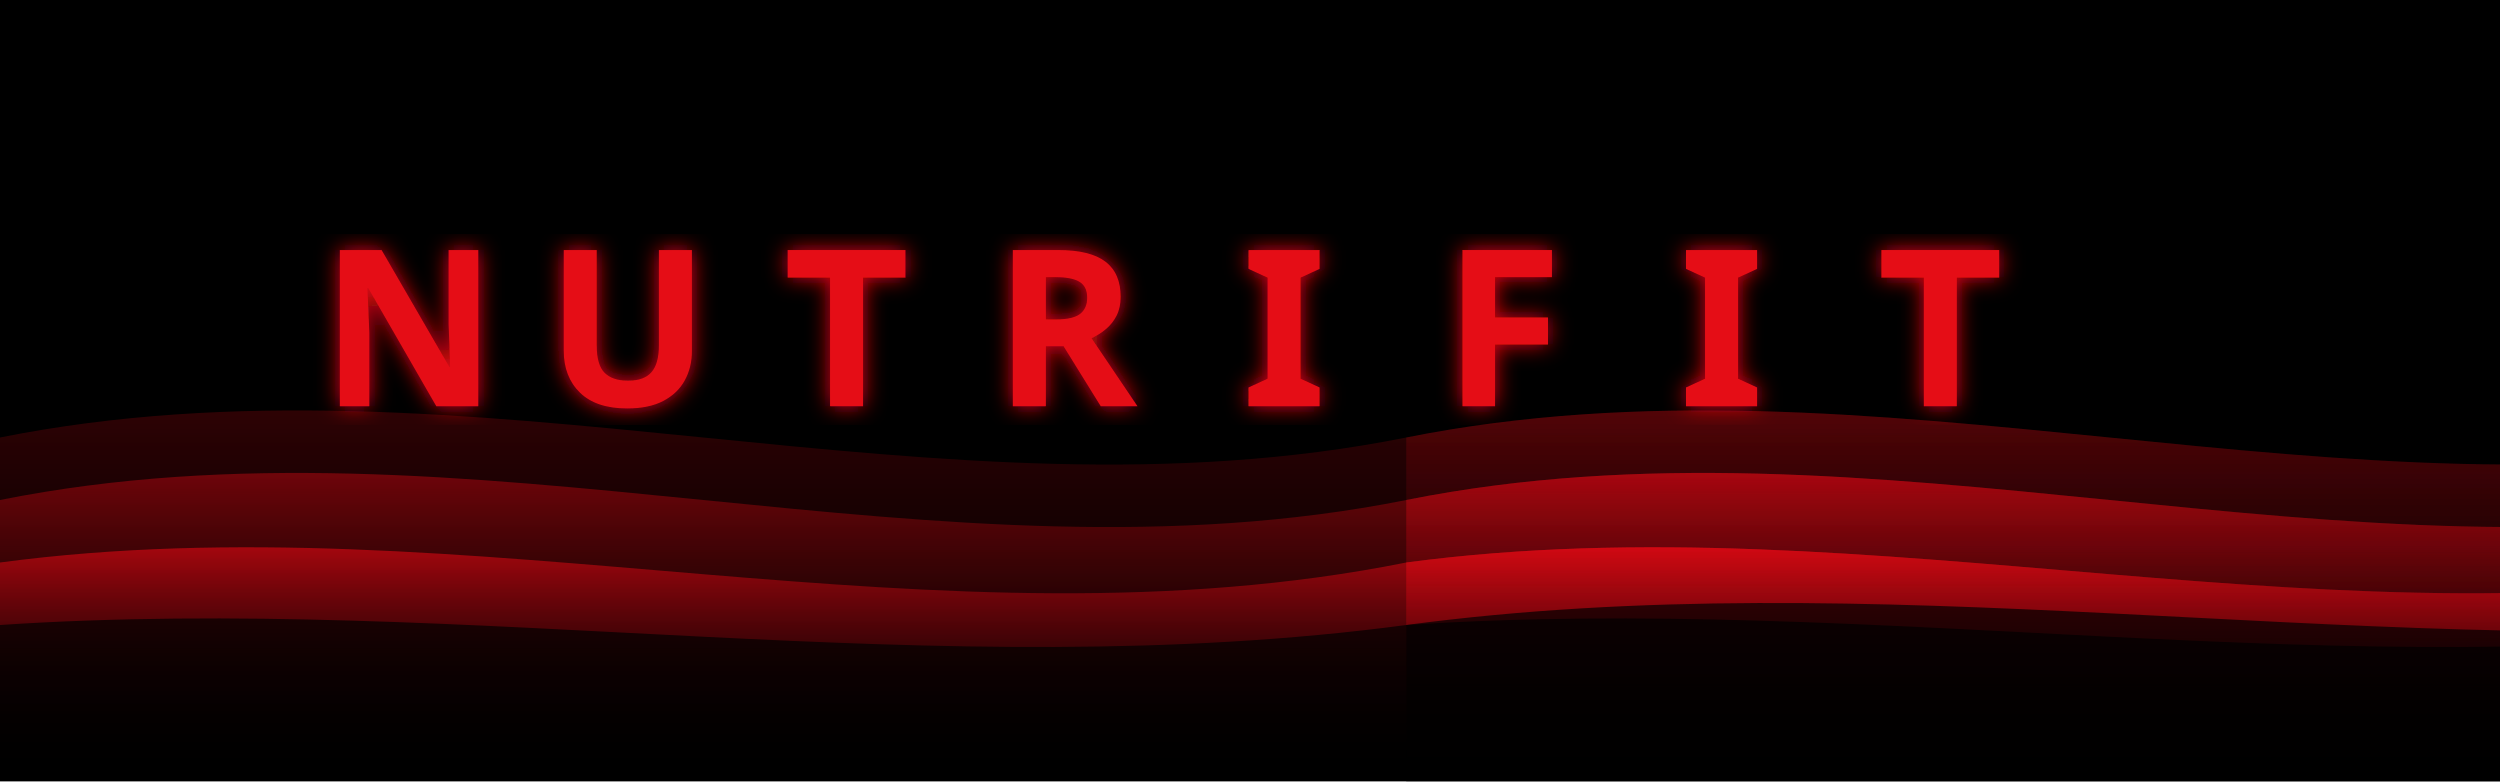
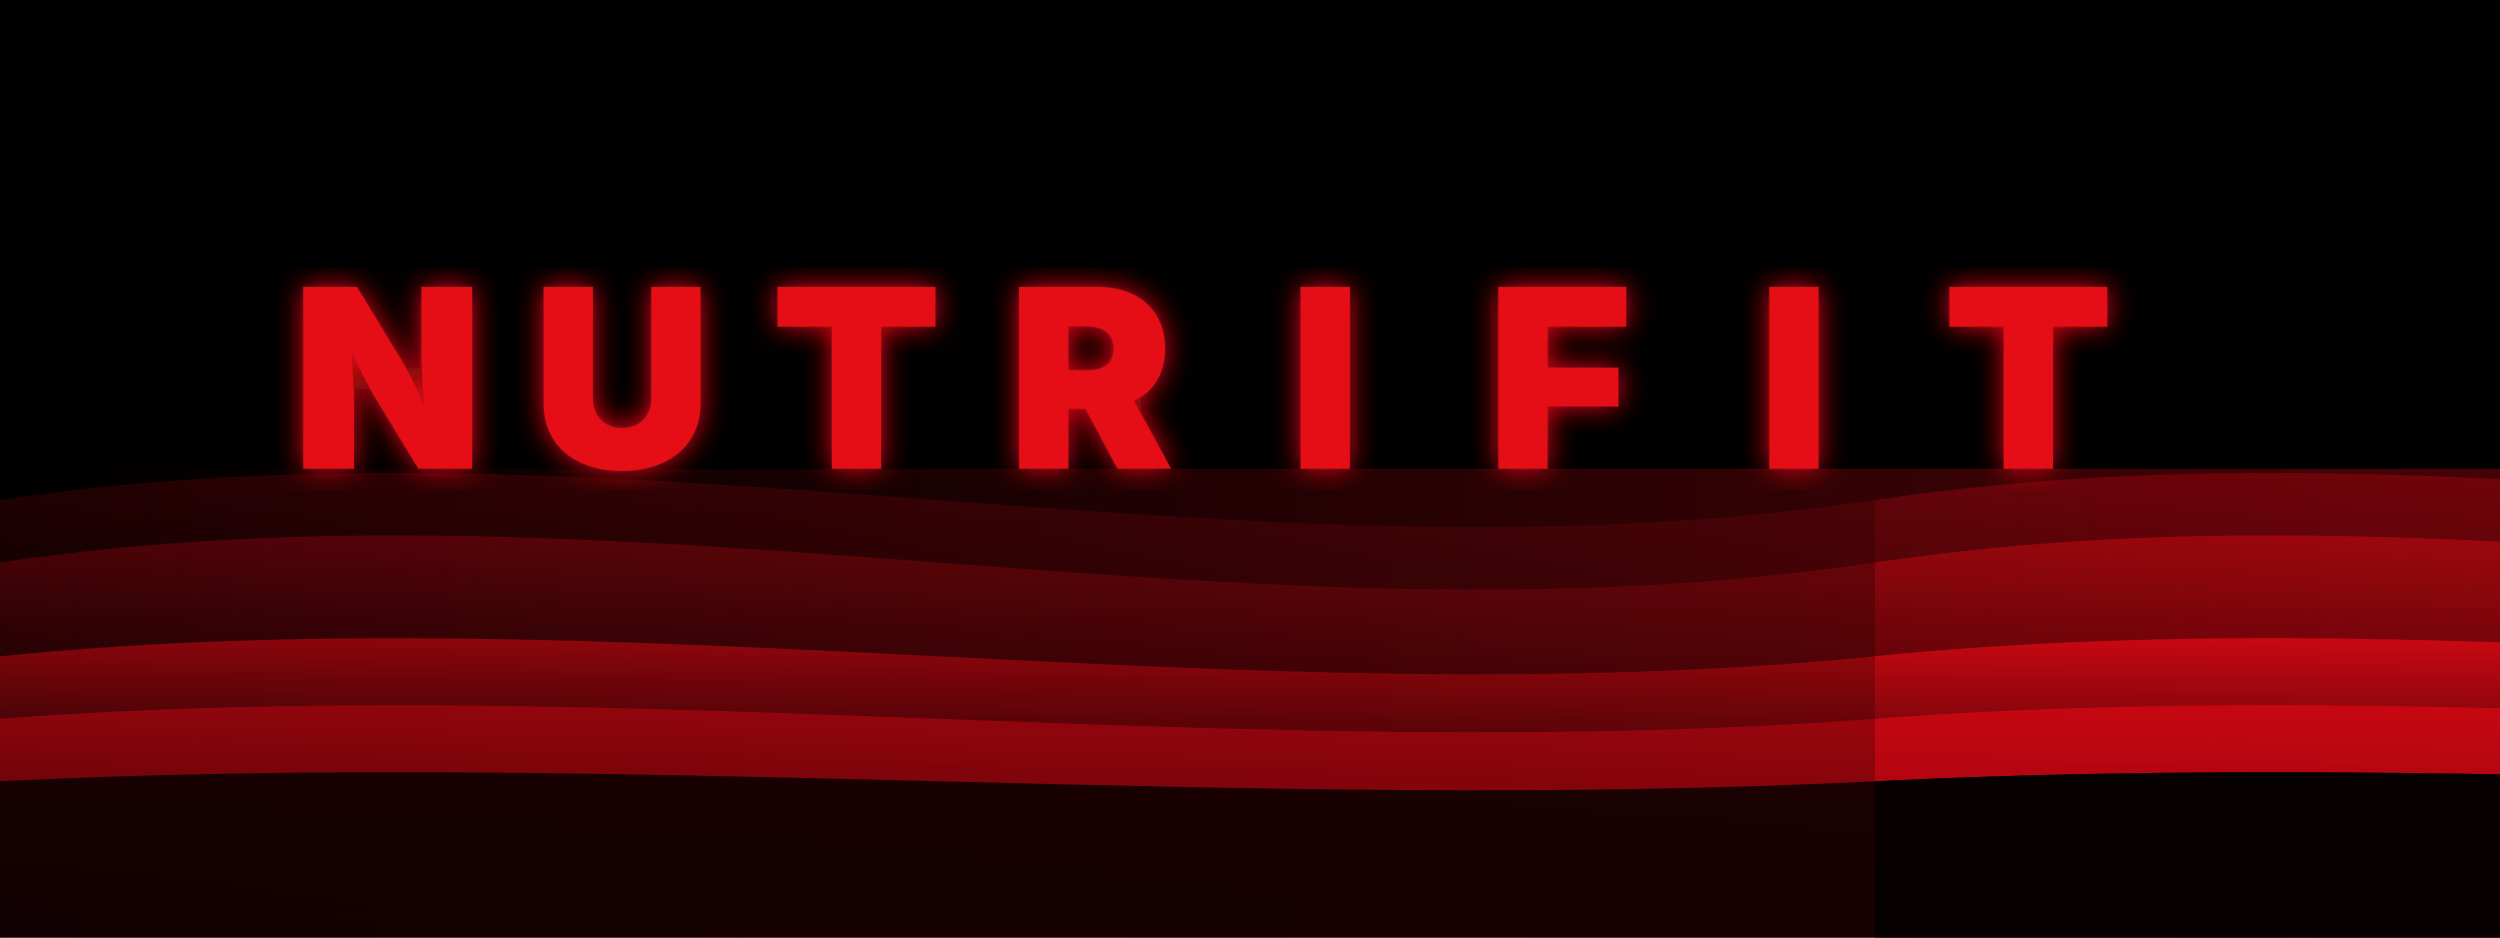
- <svg xmlns="http://www.w3.org/2000/svg" width="800" height="250" viewBox="0 0 800 250">
+ <svg xmlns="http://www.w3.org/2000/svg" width="800" height="300" viewBox="0 0 800 300">
  <defs>
-     <linearGradient id="wave-grad-1" x1="0%" y1="0%" x2="0%" y2="100%">
-       <stop offset="0%" style="stop-color:#E50914; stop-opacity:0.6" />
+     <linearGradient id="wave-grad-back-1" x1="0%" y1="0%" x2="0%" y2="100%">
+       <stop offset="0%" style="stop-color:#E50914; stop-opacity:0.15" />
      <stop offset="100%" style="stop-color:#000000; stop-opacity:0" />
    </linearGradient>
-     <linearGradient id="wave-grad-2" x1="0%" y1="0%" x2="0%" y2="100%">
-       <stop offset="0%" style="stop-color:#E50914; stop-opacity:0.4" />
+     <linearGradient id="wave-grad-back-2" x1="0%" y1="0%" x2="0%" y2="100%">
+       <stop offset="0%" style="stop-color:#E50914; stop-opacity:0.25" />
      <stop offset="100%" style="stop-color:#000000; stop-opacity:0" />
    </linearGradient>
-     <linearGradient id="wave-grad-3" x1="0%" y1="0%" x2="0%" y2="100%">
-       <stop offset="0%" style="stop-color:#E50914; stop-opacity:0.2" />
+     <linearGradient id="wave-grad-front-1" x1="0%" y1="0%" x2="0%" y2="100%">
+       <stop offset="0%" style="stop-color:#E50914; stop-opacity:0.5" />
      <stop offset="100%" style="stop-color:#000000; stop-opacity:0" />
    </linearGradient>
+     <linearGradient id="shimmer-grad" x1="0%" y1="0%" x2="100%" y2="0%">
+       <stop offset="0%" stop-color="#E50914" stop-opacity="0" />
+       <stop offset="50%" stop-color="#E50914" stop-opacity="0.3" />
+       <stop offset="100%" stop-color="#E50914" stop-opacity="0" />
+     </linearGradient>
    <filter id="glow">
-       <feGaussianBlur stdDeviation="3.5" result="coloredBlur" />
+       <feGaussianBlur stdDeviation="4.5" result="coloredBlur" />
      <feMerge>
        <feMergeNode in="coloredBlur" />
        <feMergeNode in="SourceGraphic" />
      </feMerge>
    </filter>
  </defs>
-   <rect width="800" height="250" fill="#000000" />
+   <rect width="800" height="300" fill="#000000" />
  <g>
-     <path d="M0 140 C150 110 300 170 450 140 C600 110 750 170 900 140 L900 250 L0 250 Z" fill="url(#wave-grad-3)">
-       <animateTransform attributeName="transform" type="translate" from="0 0" to="-450 0" dur="20s" repeatCount="indefinite" />
+     <path d="M0 160 C200 130 400 190 600 160 C800 130 1000 190 1200 160 V300 H0 Z" fill="url(#wave-grad-back-1)">
+       <animateTransform attributeName="transform" type="translate" from="0 0" to="-600 0" dur="25s" repeatCount="indefinite" />
    </path>
-     <path d="M450 140 C600 110 750 170 900 140 C1050 110 1200 170 1350 140 L1350 250 L450 250 Z" fill="url(#wave-grad-3)">
-       <animateTransform attributeName="transform" type="translate" from="0 0" to="-450 0" dur="20s" repeatCount="indefinite" />
+     <path d="M600 160 C800 130 1000 190 1200 160 C1400 130 1600 190 1800 160 V300 H600 Z" fill="url(#wave-grad-back-1)">
+       <animateTransform attributeName="transform" type="translate" from="0 0" to="-600 0" dur="25s" repeatCount="indefinite" />
    </path>
  </g>
  <g>
-     <path d="M0 160 C150 130 300 190 450 160 C600 130 750 190 900 160 L900 250 L0 250 Z" fill="url(#wave-grad-2)">
-       <animateTransform attributeName="transform" type="translate" from="0 0" to="-450 0" dur="15s" repeatCount="indefinite" />
+     <path d="M0 180 C200 150 400 210 600 180 C800 150 1000 210 1200 180 V300 H0 Z" fill="url(#wave-grad-back-2)">
+       <animateTransform attributeName="transform" type="translate" from="0 0" to="-600 0" dur="20s" repeatCount="indefinite" />
    </path>
-     <path d="M450 160 C600 130 750 190 900 160 C1050 130 1200 190 1350 160 L1350 250 L450 250 Z" fill="url(#wave-grad-2)">
-       <animateTransform attributeName="transform" type="translate" from="0 0" to="-450 0" dur="15s" repeatCount="indefinite" />
+     <path d="M600 180 C800 150 1000 210 1200 180 C1400 150 1600 210 1800 180 V300 H600 Z" fill="url(#wave-grad-back-2)">
+       <animateTransform attributeName="transform" type="translate" from="0 0" to="-600 0" dur="20s" repeatCount="indefinite" />
    </path>
  </g>
-   <g filter="url(#glow)" font-family="system-ui, sans-serif" font-weight="900" font-size="70" fill="#E50914" text-anchor="middle">
-     <text x="140" y="130">N
-       <animateTransform attributeName="transform" type="translate" values="0 0; 0 -15; 0 0" dur="3s" repeatCount="indefinite" begin="0s" />
-     </text>
-     <text x="210" y="130">U
-       <animateTransform attributeName="transform" type="translate" values="0 0; 0 -15; 0 0" dur="3s" repeatCount="indefinite" begin="0.3s" />
-     </text>
-     <text x="280" y="130">T
-       <animateTransform attributeName="transform" type="translate" values="0 0; 0 -15; 0 0" dur="3s" repeatCount="indefinite" begin="0.6s" />
-     </text>
-     <text x="350" y="130">R
-       <animateTransform attributeName="transform" type="translate" values="0 0; 0 -15; 0 0" dur="3s" repeatCount="indefinite" begin="0.9s" />
-     </text>
-     <text x="420" y="130">I
-       <animateTransform attributeName="transform" type="translate" values="0 0; 0 -15; 0 0" dur="3s" repeatCount="indefinite" begin="1.2s" />
-     </text>
-     <text x="490" y="130">F
-       <animateTransform attributeName="transform" type="translate" values="0 0; 0 -15; 0 0" dur="3s" repeatCount="indefinite" begin="1.5s" />
-     </text>
-     <text x="560" y="130">I
-       <animateTransform attributeName="transform" type="translate" values="0 0; 0 -15; 0 0" dur="3s" repeatCount="indefinite" begin="1.8s" />
-     </text>
-     <text x="630" y="130">T
-       <animateTransform attributeName="transform" type="translate" values="0 0; 0 -15; 0 0" dur="3s" repeatCount="indefinite" begin="2.1s" />
-     </text>
+   <rect x="0" y="150" width="1600" height="150" fill="url(#shimmer-grad)">
+     <animateTransform attributeName="transform" type="translate" from="-800 0" to="800 0" dur="12s" repeatCount="indefinite" />
+   </rect>
+   <g filter="url(#glow)" font-family="Inter, system-ui, sans-serif" font-weight="900" font-size="80" fill="#E50914" text-anchor="middle">
+     <g transform="translate(140, 150)">
+       <text x="0" y="0">N
+         <animateTransform attributeName="transform" type="translate" values="0 0; 0 -20; 0 0" dur="3.5s" repeatCount="indefinite" begin="0s" />
+         <animateTransform attributeName="transform" type="rotate" values="-2 0 0; 2 0 0; -2 0 0" dur="7s" repeatCount="indefinite" additive="sum" />
+       </text>
+     </g>
+     <g transform="translate(215, 150)">
+       <text x="0" y="0">U
+         <animateTransform attributeName="transform" type="translate" values="0 0; 0 -20; 0 0" dur="3.5s" repeatCount="indefinite" begin="0.4s" />
+         <animateTransform attributeName="transform" type="rotate" values="2 0 0; -2 0 0; 2 0 0" dur="7.4s" repeatCount="indefinite" additive="sum" />
+       </text>
+     </g>
+     <g transform="translate(290, 150)">
+       <text x="0" y="0">T
+         <animateTransform attributeName="transform" type="translate" values="0 0; 0 -20; 0 0" dur="3.5s" repeatCount="indefinite" begin="0.8s" />
+         <animateTransform attributeName="transform" type="rotate" values="-1 0 0; 1 0 0; -1 0 0" dur="6s" repeatCount="indefinite" additive="sum" />
+       </text>
+     </g>
+     <g transform="translate(365, 150)">
+       <text x="0" y="0">R
+         <animateTransform attributeName="transform" type="translate" values="0 0; 0 -20; 0 0" dur="3.5s" repeatCount="indefinite" begin="1.2s" />
+         <animateTransform attributeName="transform" type="rotate" values="3 0 0; -3 0 0; 3 0 0" dur="8s" repeatCount="indefinite" additive="sum" />
+       </text>
+     </g>
+     <g transform="translate(440, 150)">
+       <text x="0" y="0">I
+         <animateTransform attributeName="transform" type="translate" values="0 0; 0 -20; 0 0" dur="3.5s" repeatCount="indefinite" begin="1.6s" />
+         <animateTransform attributeName="transform" type="rotate" values="-2 0 0; 2 0 0; -2 0 0" dur="6.5s" repeatCount="indefinite" additive="sum" />
+       </text>
+     </g>
+     <g transform="translate(515, 150)">
+       <text x="0" y="0">F
+         <animateTransform attributeName="transform" type="translate" values="0 0; 0 -20; 0 0" dur="3.5s" repeatCount="indefinite" begin="2.0s" />
+         <animateTransform attributeName="transform" type="rotate" values="2 0 0; -2 0 0; 2 0 0" dur="7.2s" repeatCount="indefinite" additive="sum" />
+       </text>
+     </g>
+     <g transform="translate(590, 150)">
+       <text x="0" y="0">I
+         <animateTransform attributeName="transform" type="translate" values="0 0; 0 -20; 0 0" dur="3.5s" repeatCount="indefinite" begin="2.4s" />
+         <animateTransform attributeName="transform" type="rotate" values="-1 0 0; 1 0 0; -1 0 0" dur="6.8s" repeatCount="indefinite" additive="sum" />
+       </text>
+     </g>
+     <g transform="translate(665, 150)">
+       <text x="0" y="0">T
+         <animateTransform attributeName="transform" type="translate" values="0 0; 0 -20; 0 0" dur="3.5s" repeatCount="indefinite" begin="2.8s" />
+         <animateTransform attributeName="transform" type="rotate" values="3 0 0; -3 0 0; 3 0 0" dur="7.6s" repeatCount="indefinite" additive="sum" />
+       </text>
+     </g>
  </g>
  <g>
-     <path d="M0 180 C150 160 300 210 450 180 C600 160 750 210 900 180 L900 250 L0 250 Z" fill="url(#wave-grad-1)">
-       <animateTransform attributeName="transform" type="translate" from="0 0" to="-450 0" dur="10s" repeatCount="indefinite" />
+     <path d="M0 210 C200 190 400 230 600 210 C800 190 1000 230 1200 210 V300 H0 Z" fill="url(#wave-grad-front-1)">
+       <animateTransform attributeName="transform" type="translate" from="0 0" to="-600 0" dur="12s" repeatCount="indefinite" />
    </path>
-     <path d="M450 180 C600 160 750 210 900 180 C1050 160 1200 210 1350 180 L1350 250 L450 250 Z" fill="url(#wave-grad-1)">
-       <animateTransform attributeName="transform" type="translate" from="0 0" to="-450 0" dur="10s" repeatCount="indefinite" />
+     <path d="M600 210 C800 190 1000 230 1200 210 C1400 190 1600 230 1800 210 V300 H600 Z" fill="url(#wave-grad-front-1)">
+       <animateTransform attributeName="transform" type="translate" from="0 0" to="-600 0" dur="12s" repeatCount="indefinite" />
    </path>
  </g>
  <g>
-     <path d="M0 200 C150 190 300 220 450 200 C600 180 750 210 900 200 L900 250 L0 250 Z" fill="rgba(0,0,0,0.7)">
-       <animateTransform attributeName="transform" type="translate" from="0 0" to="-450 0" dur="8s" repeatCount="indefinite" />
+     <path d="M0 230 C200 215 400 245 600 230 C800 215 1000 245 1200 230 V300 H0 Z" fill="rgba(229, 9, 20, 0.4)">
+       <animateTransform attributeName="transform" type="translate" from="0 0" to="-600 0" dur="9s" repeatCount="indefinite" />
    </path>
-     <path d="M450 200 C600 190 750 220 900 200 C1050 180 1200 210 1350 200 L1350 250 L450 250 Z" fill="rgba(0,0,0,0.7)">
-       <animateTransform attributeName="transform" type="translate" from="0 0" to="-450 0" dur="8s" repeatCount="indefinite" />
+     <path d="M600 230 C800 215 1000 245 1200 230 C1400 215 1600 245 1800 230 V300 H600 Z" fill="rgba(229, 9, 20, 0.4)">
+       <animateTransform attributeName="transform" type="translate" from="0 0" to="-600 0" dur="9s" repeatCount="indefinite" />
+     </path>
+   </g>
+   <g>
+     <path d="M0 250 C200 240 400 260 600 250 C800 240 1000 260 1200 250 V300 H0 Z" fill="rgba(0,0,0,0.8)">
+       <animateTransform attributeName="transform" type="translate" from="0 0" to="-600 0" dur="7s" repeatCount="indefinite" />
+     </path>
+     <path d="M600 250 C800 240 1000 260 1200 250 C1400 240 1600 260 1800 250 V300 H600 Z" fill="rgba(0,0,0,0.8)">
+       <animateTransform attributeName="transform" type="translate" from="0 0" to="-600 0" dur="7s" repeatCount="indefinite" />
    </path>
  </g>
</svg>
